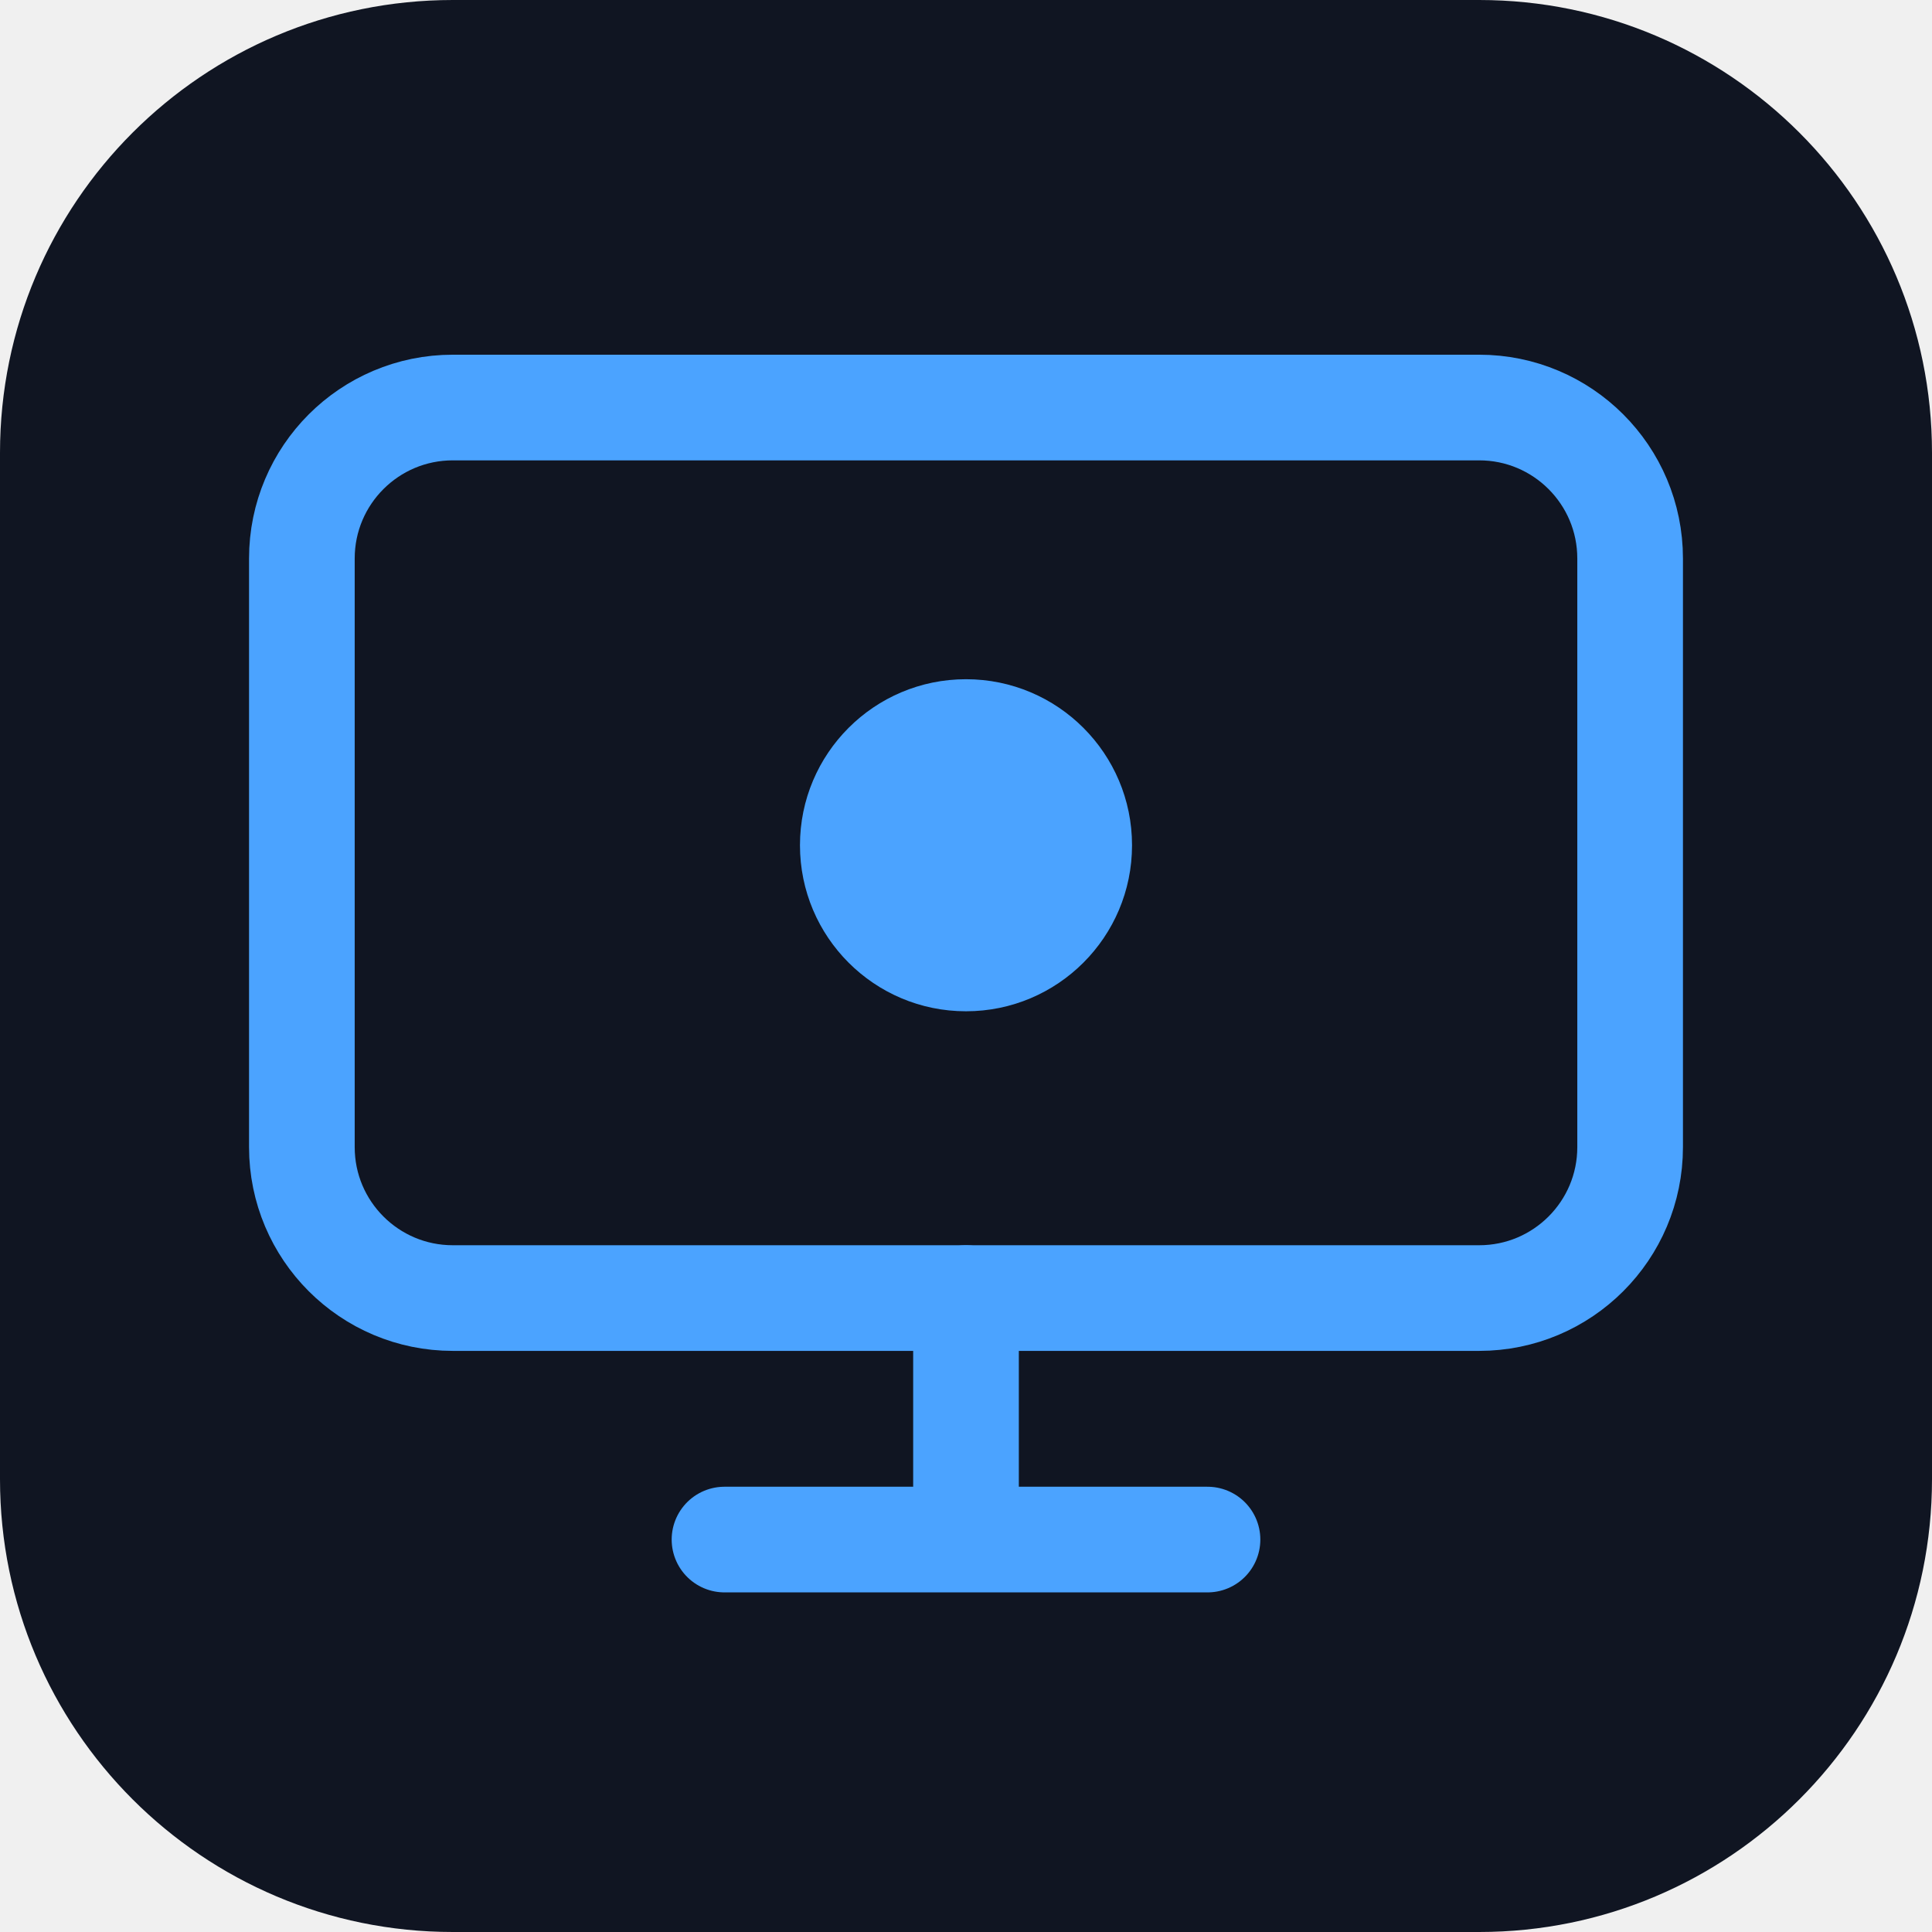
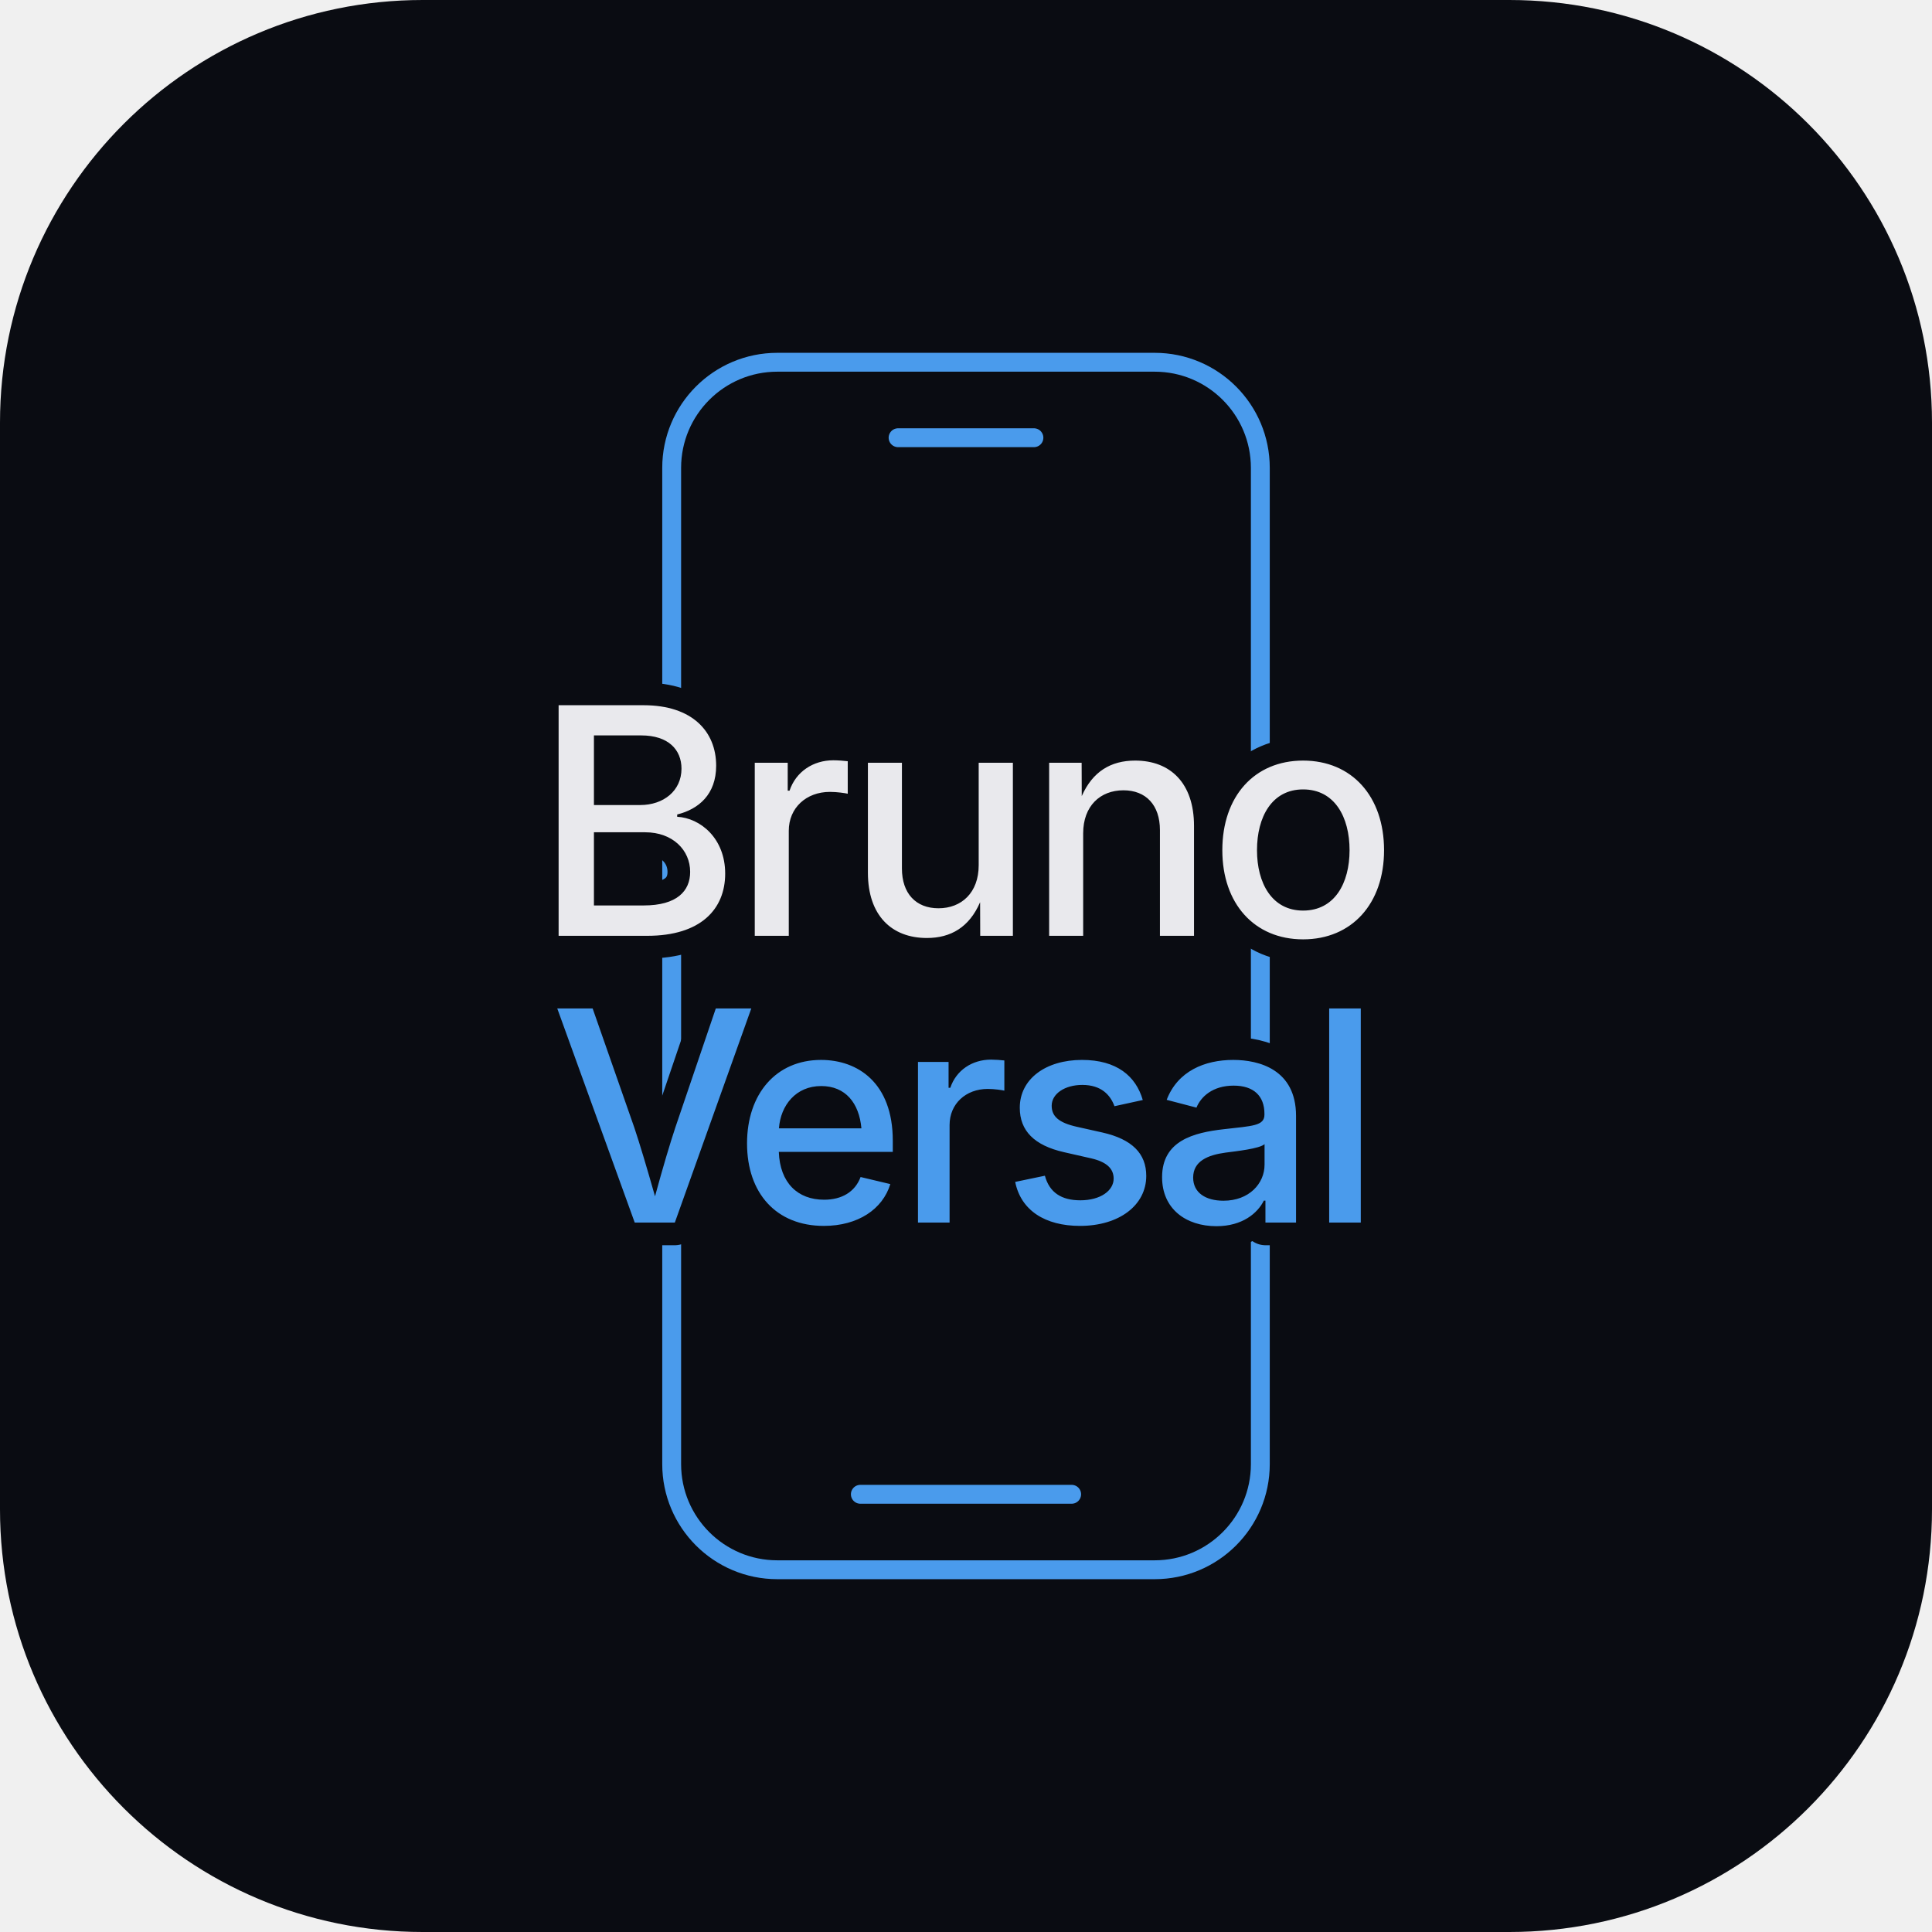
- <svg xmlns="http://www.w3.org/2000/svg" viewBox="0 0 128 128">
-   <rect width="128" height="128" rx="30" fill="#101522" />
-   <rect x="20" y="27" width="88" height="59" rx="10" fill="none" stroke="#4ba3ff" stroke-width="7" />
-   <path d="M48 102h32M64 86v16" stroke="#4ba3ff" stroke-width="7" stroke-linecap="round" />
-   <circle cx="64" cy="56" r="11" fill="#4ba3ff" />
+ <svg xmlns="http://www.w3.org/2000/svg" viewBox="0 0 512 512" width="512" height="512">
+   <defs>
+     <mask id="k" maskUnits="userSpaceOnUse" x="-100" y="-100" width="800" height="800">
+       <rect x="-100" y="-100" width="800" height="800" fill="#fff" />
+       <g transform="translate(0 0)" font-family="Inter, system-ui, -apple-system, Segoe UI, sans-serif" font-weight="500" text-anchor="middle" letter-spacing="-2.5" fill="#000" stroke="#000" stroke-width="12" stroke-linejoin="round">
+         <text x="256" y="248" font-size="84">Bruno</text>
+         <text x="256" y="324" font-size="78">Versal</text>
+       </g>
+     </mask>
+   </defs>
+   <rect width="512" height="512" rx="112" fill="#0a0c12" />
+   <g transform="translate(0 0)">
+     <g mask="url(#k)" fill="none" stroke="#4a9bec" stroke-width="5" stroke-linecap="round">
+       <rect x="178" y="96" width="156" height="320" rx="28" />
+       <line x1="238" y1="116" x2="274" y2="116" />
+       <line x1="228" y1="396" x2="284" y2="396" />
+     </g>
+     <g font-family="Inter, system-ui, -apple-system, Segoe UI, sans-serif" font-weight="500" text-anchor="middle" letter-spacing="-2.5">
+       <text x="256" y="248" font-size="84" fill="#e9e9ed">Bruno</text>
+       <text x="256" y="324" font-size="78" fill="#4a9bec">Versal</text>
+     </g>
+   </g>
</svg>
